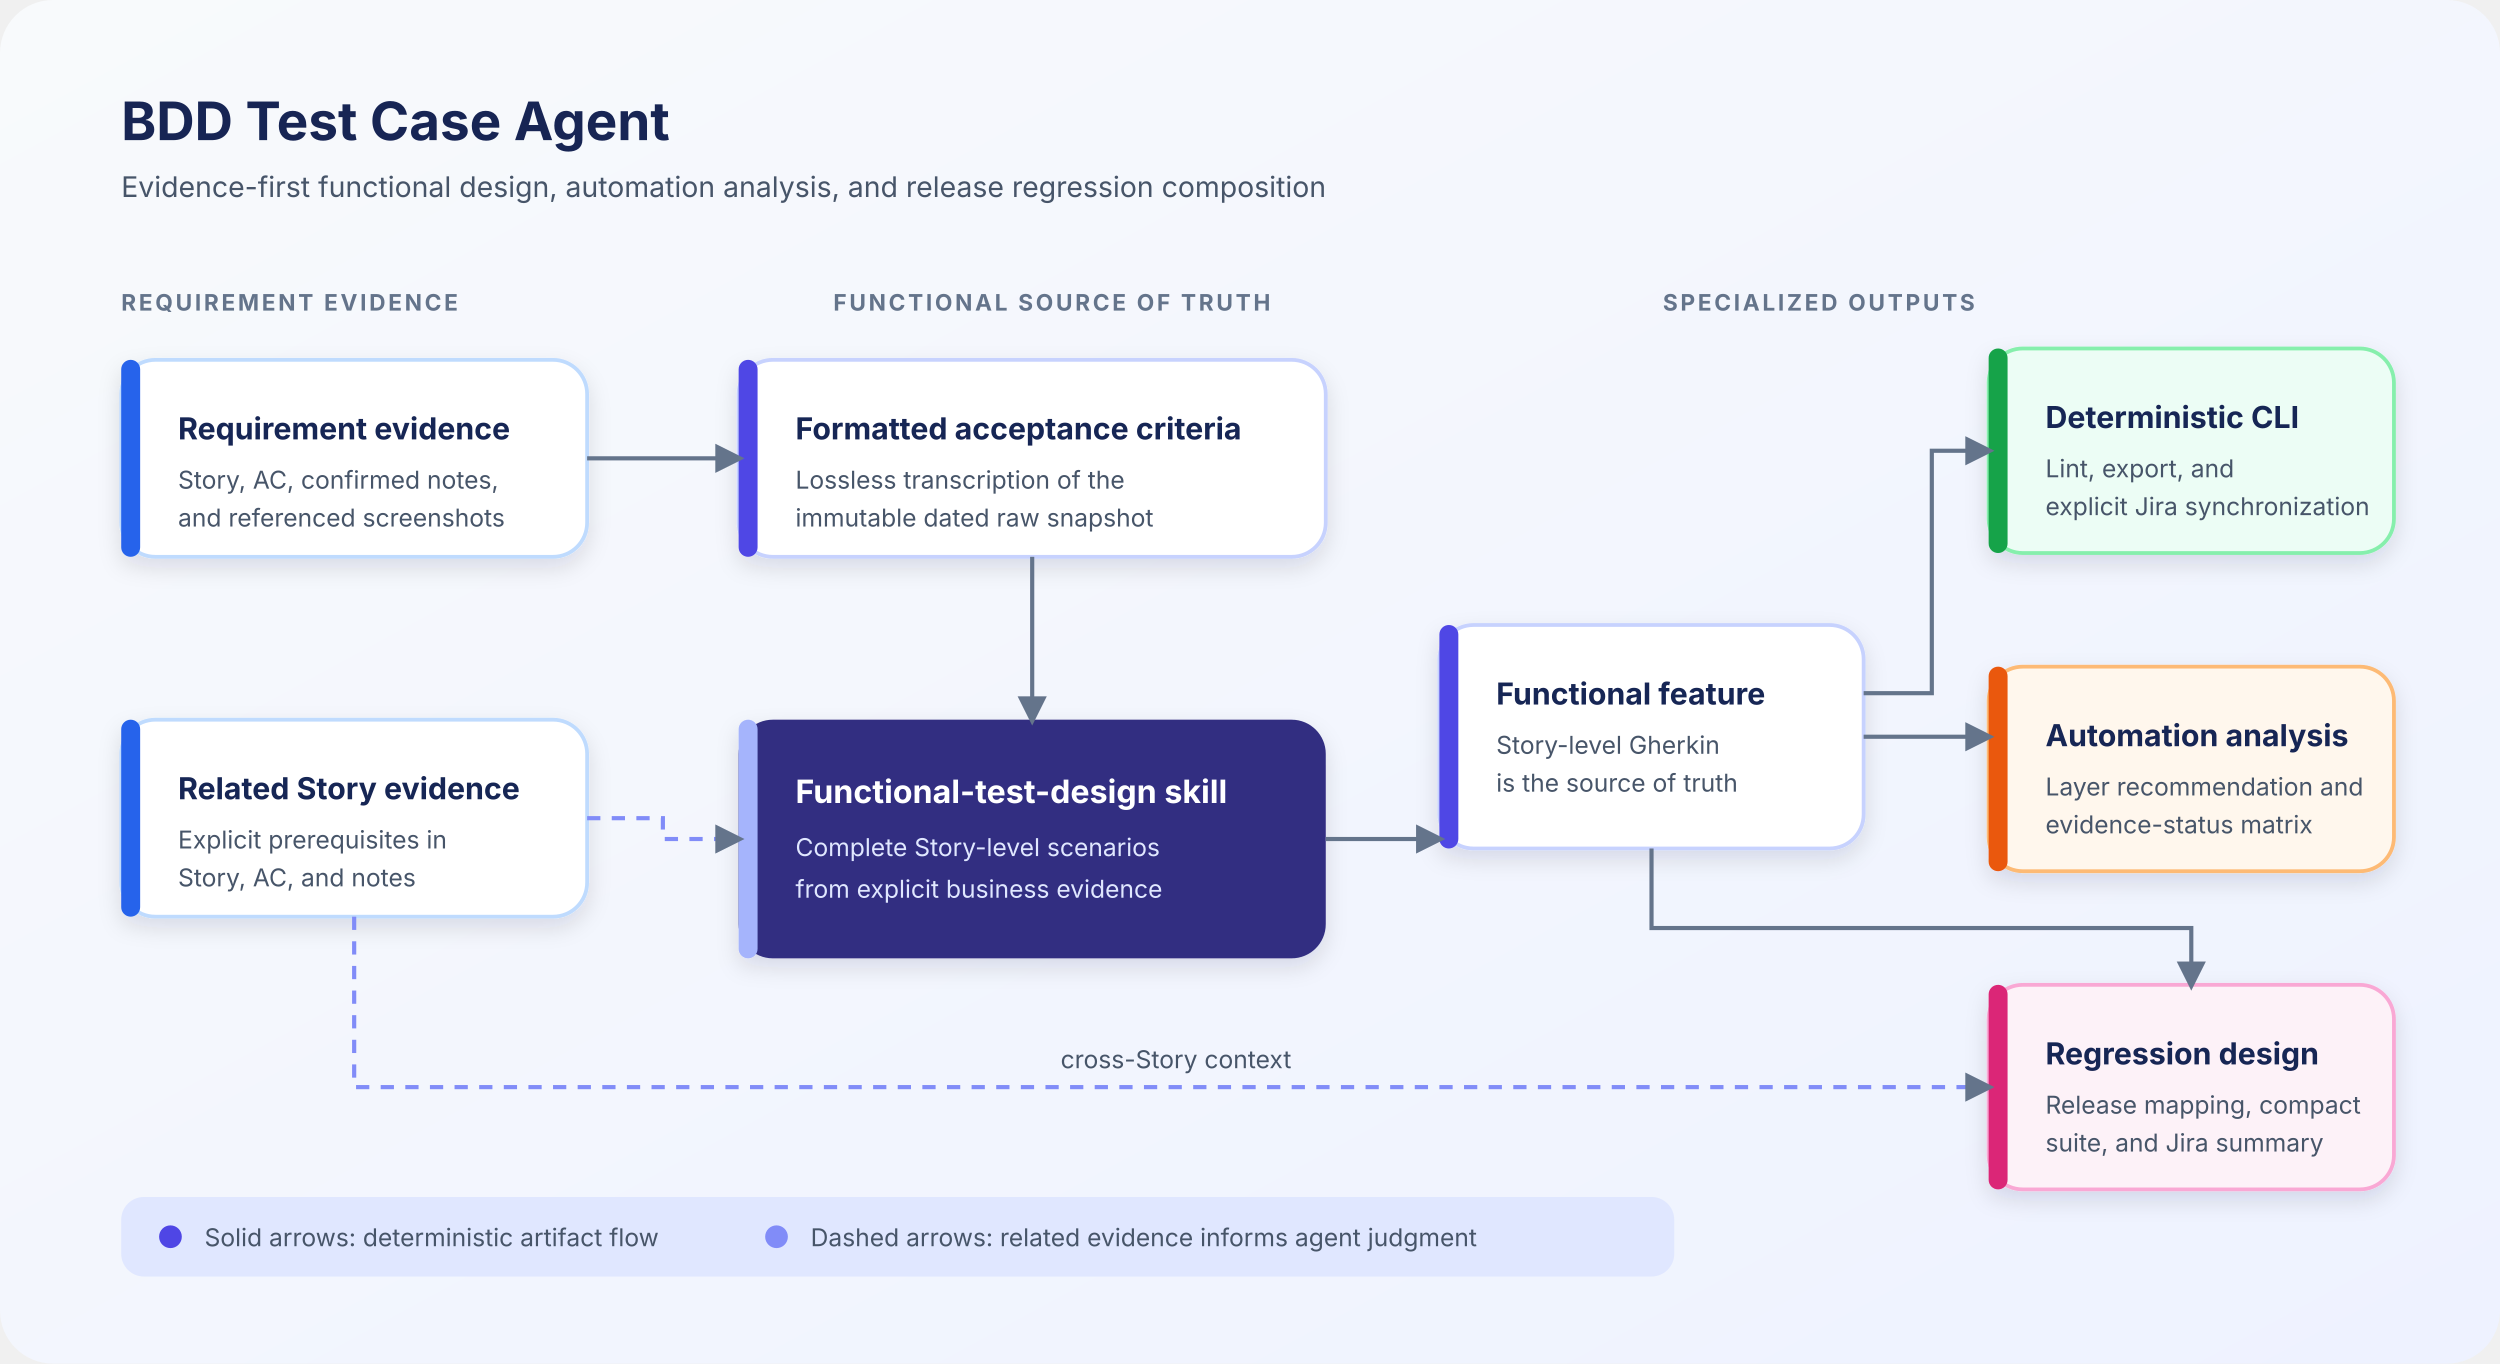
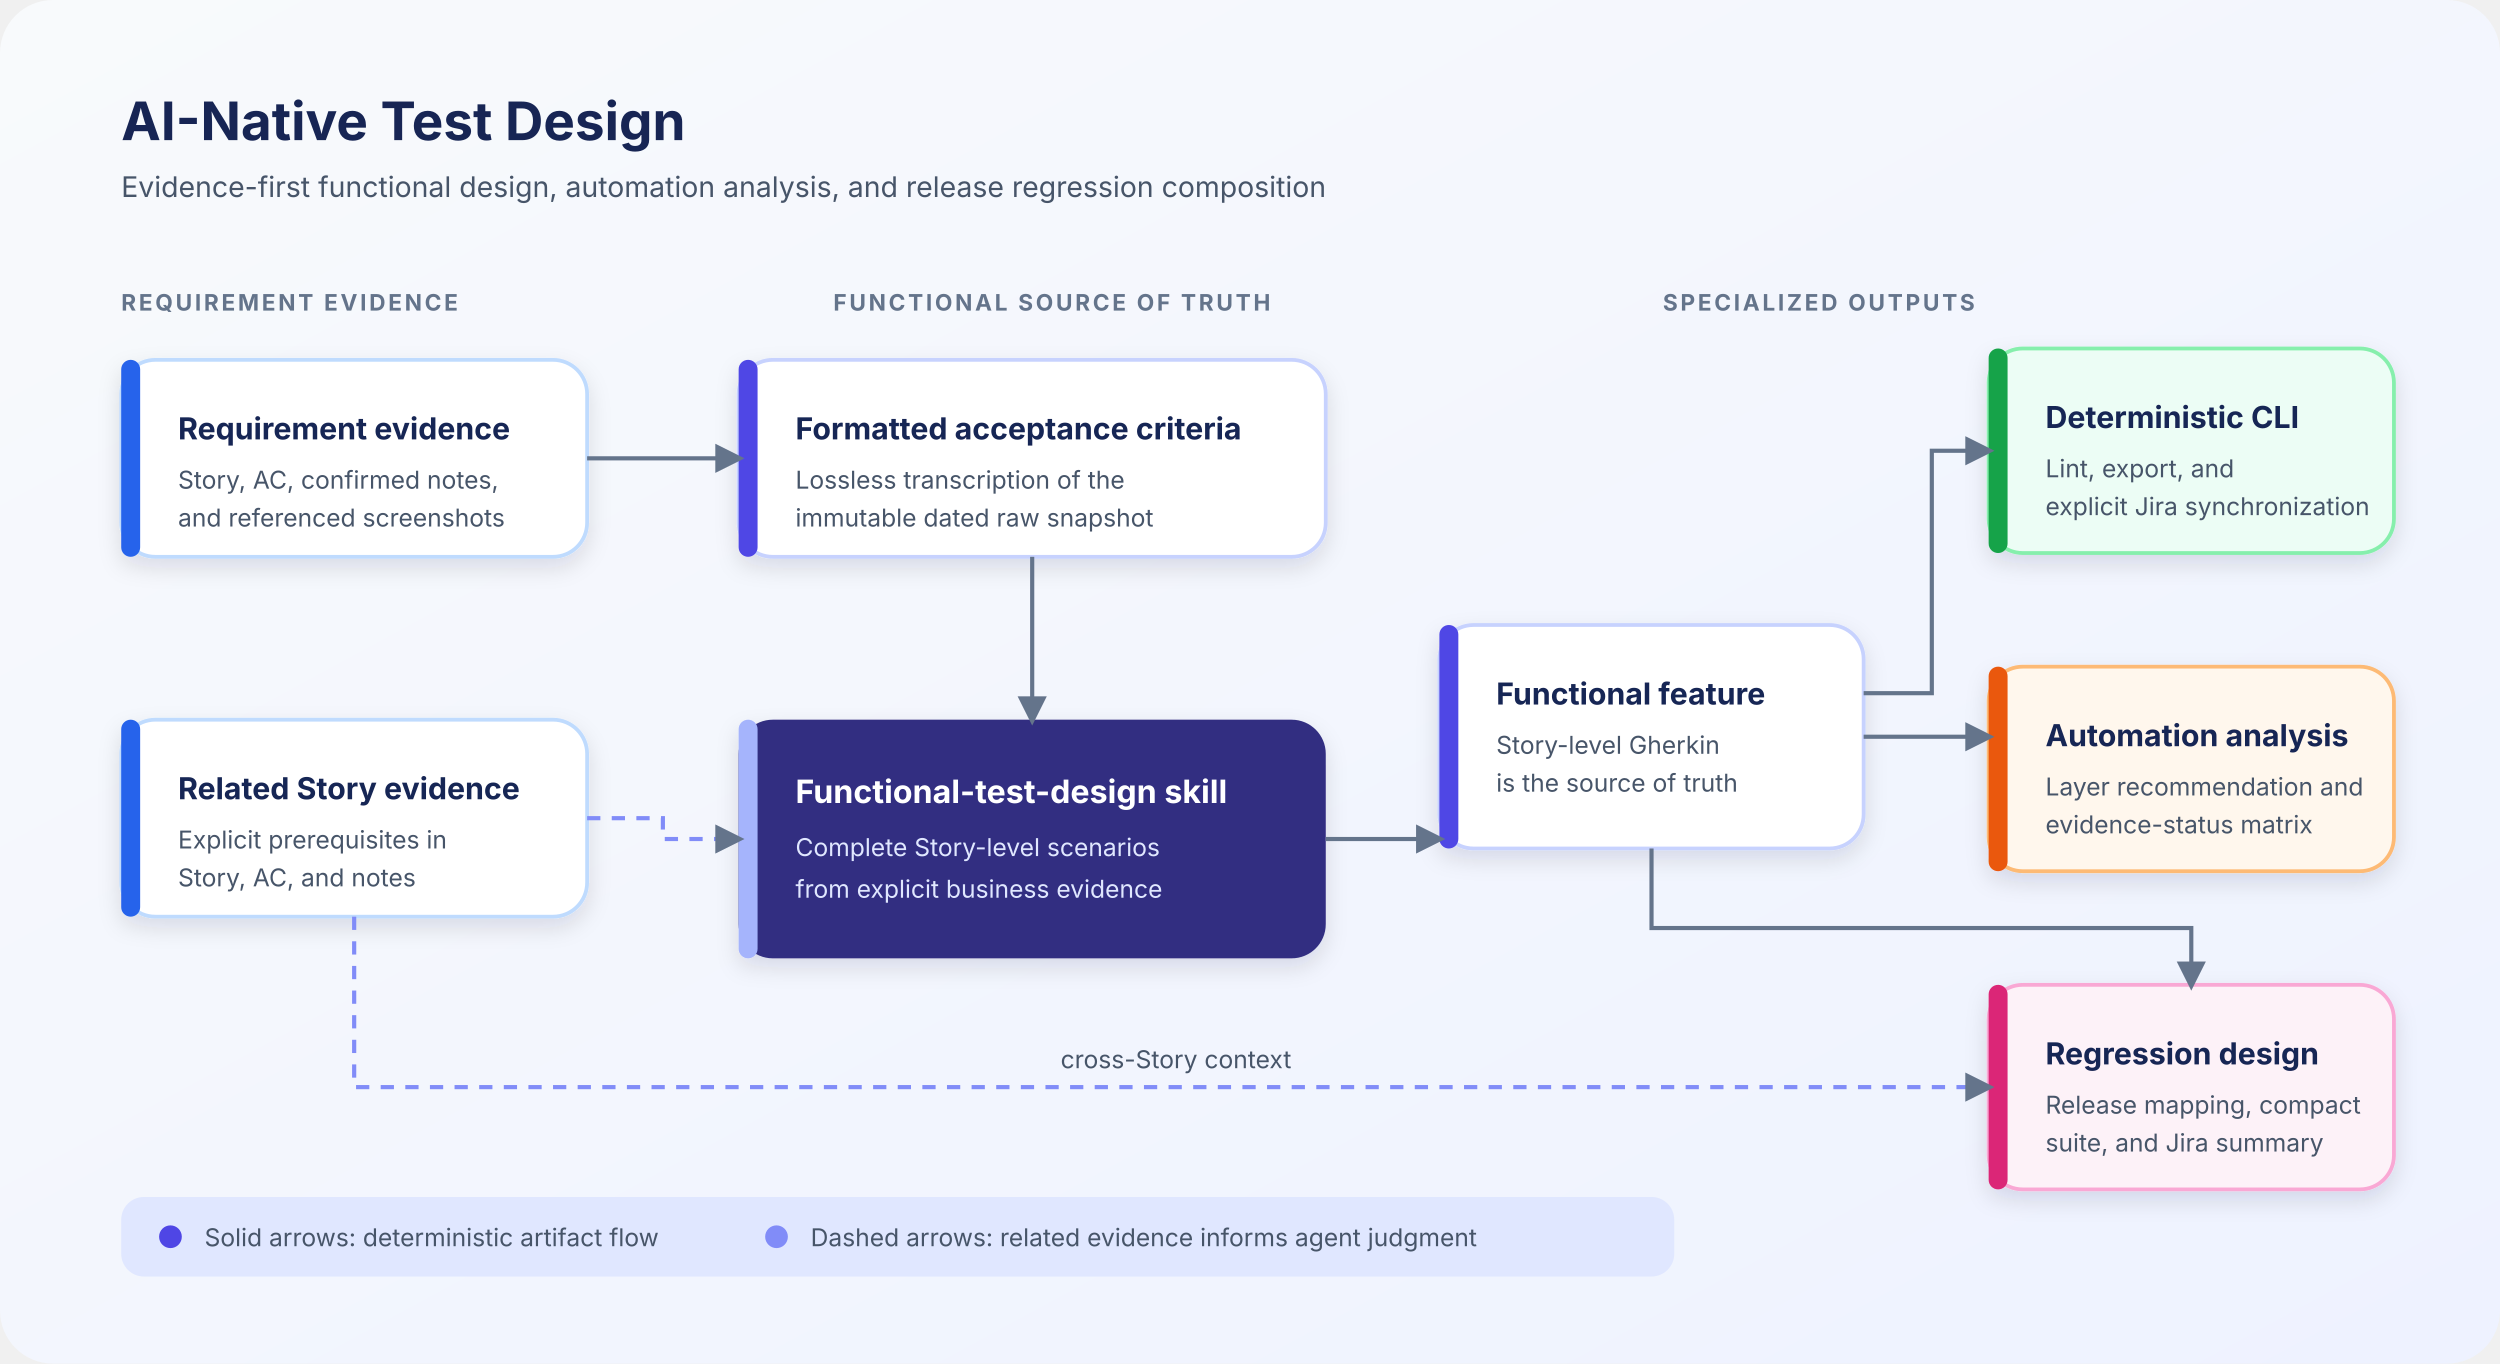
<svg xmlns="http://www.w3.org/2000/svg" width="1320" height="720" viewBox="0 0 1320 720" role="img" aria-labelledby="title desc">
  <defs>
    <linearGradient id="background" x1="0" y1="0" x2="1" y2="1">
      <stop offset="0" stop-color="#f8fafc" />
      <stop offset="1" stop-color="#eef2ff" />
    </linearGradient>
    <filter id="shadow" x="-20%" y="-20%" width="140%" height="150%">
      <feDropShadow dx="0" dy="5" stdDeviation="6" flood-color="#0f172a" flood-opacity="0.12" />
    </filter>
    <marker id="arrow" viewBox="0 0 10 10" refX="8" refY="5" markerWidth="7" markerHeight="7" orient="auto-start-reverse">
      <path d="M 0 0 L 10 5 L 0 10 z" fill="#64748b" />
    </marker>
    <style>
      .label { font-family: Inter, ui-sans-serif, system-ui, -apple-system, BlinkMacSystemFont, "Segoe UI", sans-serif; fill: #172554; }
      .title { font-size: 28px; font-weight: 700; }
      .subtitle { font-size: 15px; fill: #475569; }
      .node-title { font-size: 16px; font-weight: 700; }
      .node-text { font-size: 13px; fill: #475569; }
      .section { font-size: 12px; font-weight: 700; letter-spacing: 1.4px; fill: #64748b; }
      .edge { fill: none; stroke: #64748b; stroke-width: 2.2; marker-end: url(#arrow); }
      .edge-dashed { fill: none; stroke: #818cf8; stroke-width: 2.2; stroke-dasharray: 7 6; marker-end: url(#arrow); }
    </style>
  </defs>
  <rect width="1320" height="720" rx="28" fill="url(#background)" />
-   <text x="64" y="74" class="label title">BDD Test Case Agent</text>
+   <text x="64" y="74" class="label title">AI-Native Test Design</text>
  <text x="64" y="104" class="label subtitle">Evidence-first functional design, automation analysis, and release regression composition</text>
  <text x="64" y="164" class="label section">REQUIREMENT EVIDENCE</text>
  <text x="440" y="164" class="label section">FUNCTIONAL SOURCE OF TRUTH</text>
  <text x="878" y="164" class="label section">SPECIALIZED OUTPUTS</text>
  <g filter="url(#shadow)">
    <rect x="64" y="190" width="246" height="104" rx="18" fill="#ffffff" stroke="#bfdbfe" stroke-width="2" />
    <rect x="64" y="190" width="10" height="104" rx="5" fill="#2563eb" />
    <text x="94" y="232" class="label node-title">Requirement evidence</text>
    <text x="94" y="258" class="label node-text">Story, AC, confirmed notes,</text>
    <text x="94" y="278" class="label node-text">and referenced screenshots</text>
  </g>
  <g filter="url(#shadow)">
    <rect x="64" y="380" width="246" height="104" rx="18" fill="#ffffff" stroke="#bfdbfe" stroke-width="2" />
    <rect x="64" y="380" width="10" height="104" rx="5" fill="#2563eb" />
    <text x="94" y="422" class="label node-title">Related Story evidence</text>
    <text x="94" y="448" class="label node-text">Explicit prerequisites in</text>
    <text x="94" y="468" class="label node-text">Story, AC, and notes</text>
  </g>
  <g filter="url(#shadow)">
    <rect x="390" y="190" width="310" height="104" rx="18" fill="#ffffff" stroke="#c7d2fe" stroke-width="2" />
    <rect x="390" y="190" width="10" height="104" rx="5" fill="#4f46e5" />
    <text x="420" y="232" class="label node-title">Formatted acceptance criteria</text>
    <text x="420" y="258" class="label node-text">Lossless transcription of the</text>
    <text x="420" y="278" class="label node-text">immutable dated raw snapshot</text>
  </g>
  <g filter="url(#shadow)">
    <rect x="390" y="380" width="310" height="126" rx="18" fill="#312e81" />
    <rect x="390" y="380" width="10" height="126" rx="5" fill="#a5b4fc" />
    <text x="420" y="424" font-family="Inter, ui-sans-serif, system-ui, sans-serif" font-size="17" font-weight="700" fill="#ffffff">Functional-test-design skill</text>
    <text x="420" y="452" font-family="Inter, ui-sans-serif, system-ui, sans-serif" font-size="13" fill="#e0e7ff">Complete Story-level scenarios</text>
    <text x="420" y="474" font-family="Inter, ui-sans-serif, system-ui, sans-serif" font-size="13" fill="#e0e7ff">from explicit business evidence</text>
  </g>
  <g filter="url(#shadow)">
    <rect x="760" y="330" width="224" height="118" rx="18" fill="#ffffff" stroke="#c7d2fe" stroke-width="2" />
    <rect x="760" y="330" width="10" height="118" rx="5" fill="#4f46e5" />
    <text x="790" y="372" class="label node-title">Functional feature</text>
    <text x="790" y="398" class="label node-text">Story-level Gherkin</text>
    <text x="790" y="418" class="label node-text">is the source of truth</text>
  </g>
  <g filter="url(#shadow)">
    <rect x="1050" y="184" width="214" height="108" rx="18" fill="#ecfdf5" stroke="#86efac" stroke-width="2" />
    <rect x="1050" y="184" width="10" height="108" rx="5" fill="#16a34a" />
    <text x="1080" y="226" class="label node-title">Deterministic CLI</text>
    <text x="1080" y="252" class="label node-text">Lint, export, and</text>
    <text x="1080" y="272" class="label node-text">explicit Jira synchronization</text>
  </g>
  <g filter="url(#shadow)">
    <rect x="1050" y="352" width="214" height="108" rx="18" fill="#fff7ed" stroke="#fdba74" stroke-width="2" />
    <rect x="1050" y="352" width="10" height="108" rx="5" fill="#ea580c" />
    <text x="1080" y="394" class="label node-title">Automation analysis</text>
    <text x="1080" y="420" class="label node-text">Layer recommendation and</text>
    <text x="1080" y="440" class="label node-text">evidence-status matrix</text>
  </g>
  <g filter="url(#shadow)">
    <rect x="1050" y="520" width="214" height="108" rx="18" fill="#fdf2f8" stroke="#f9a8d4" stroke-width="2" />
    <rect x="1050" y="520" width="10" height="108" rx="5" fill="#db2777" />
    <text x="1080" y="562" class="label node-title">Regression design</text>
    <text x="1080" y="588" class="label node-text">Release mapping, compact</text>
    <text x="1080" y="608" class="label node-text">suite, and Jira summary</text>
  </g>
  <path d="M310 242 H390" class="edge" />
  <path d="M545 294 V380" class="edge" />
  <path d="M310 432 H350 V443 H390" class="edge-dashed" />
  <path d="M700 443 H760" class="edge" />
  <path d="M984 366 H1020 V238 H1050" class="edge" />
  <path d="M984 389 H1050" class="edge" />
  <path d="M872 448 V490 H1157 V520" class="edge" />
  <path d="M187 484 V574 H1050" class="edge-dashed" />
  <text x="560" y="564" class="label node-text">cross-Story context</text>
  <rect x="64" y="632" width="820" height="42" rx="12" fill="#e0e7ff" />
  <circle cx="90" cy="653" r="6" fill="#4f46e5" />
  <text x="108" y="658" class="label node-text">Solid arrows: deterministic artifact flow</text>
  <circle cx="410" cy="653" r="6" fill="#818cf8" />
  <text x="428" y="658" class="label node-text">Dashed arrows: related evidence informs agent judgment</text>
</svg>
